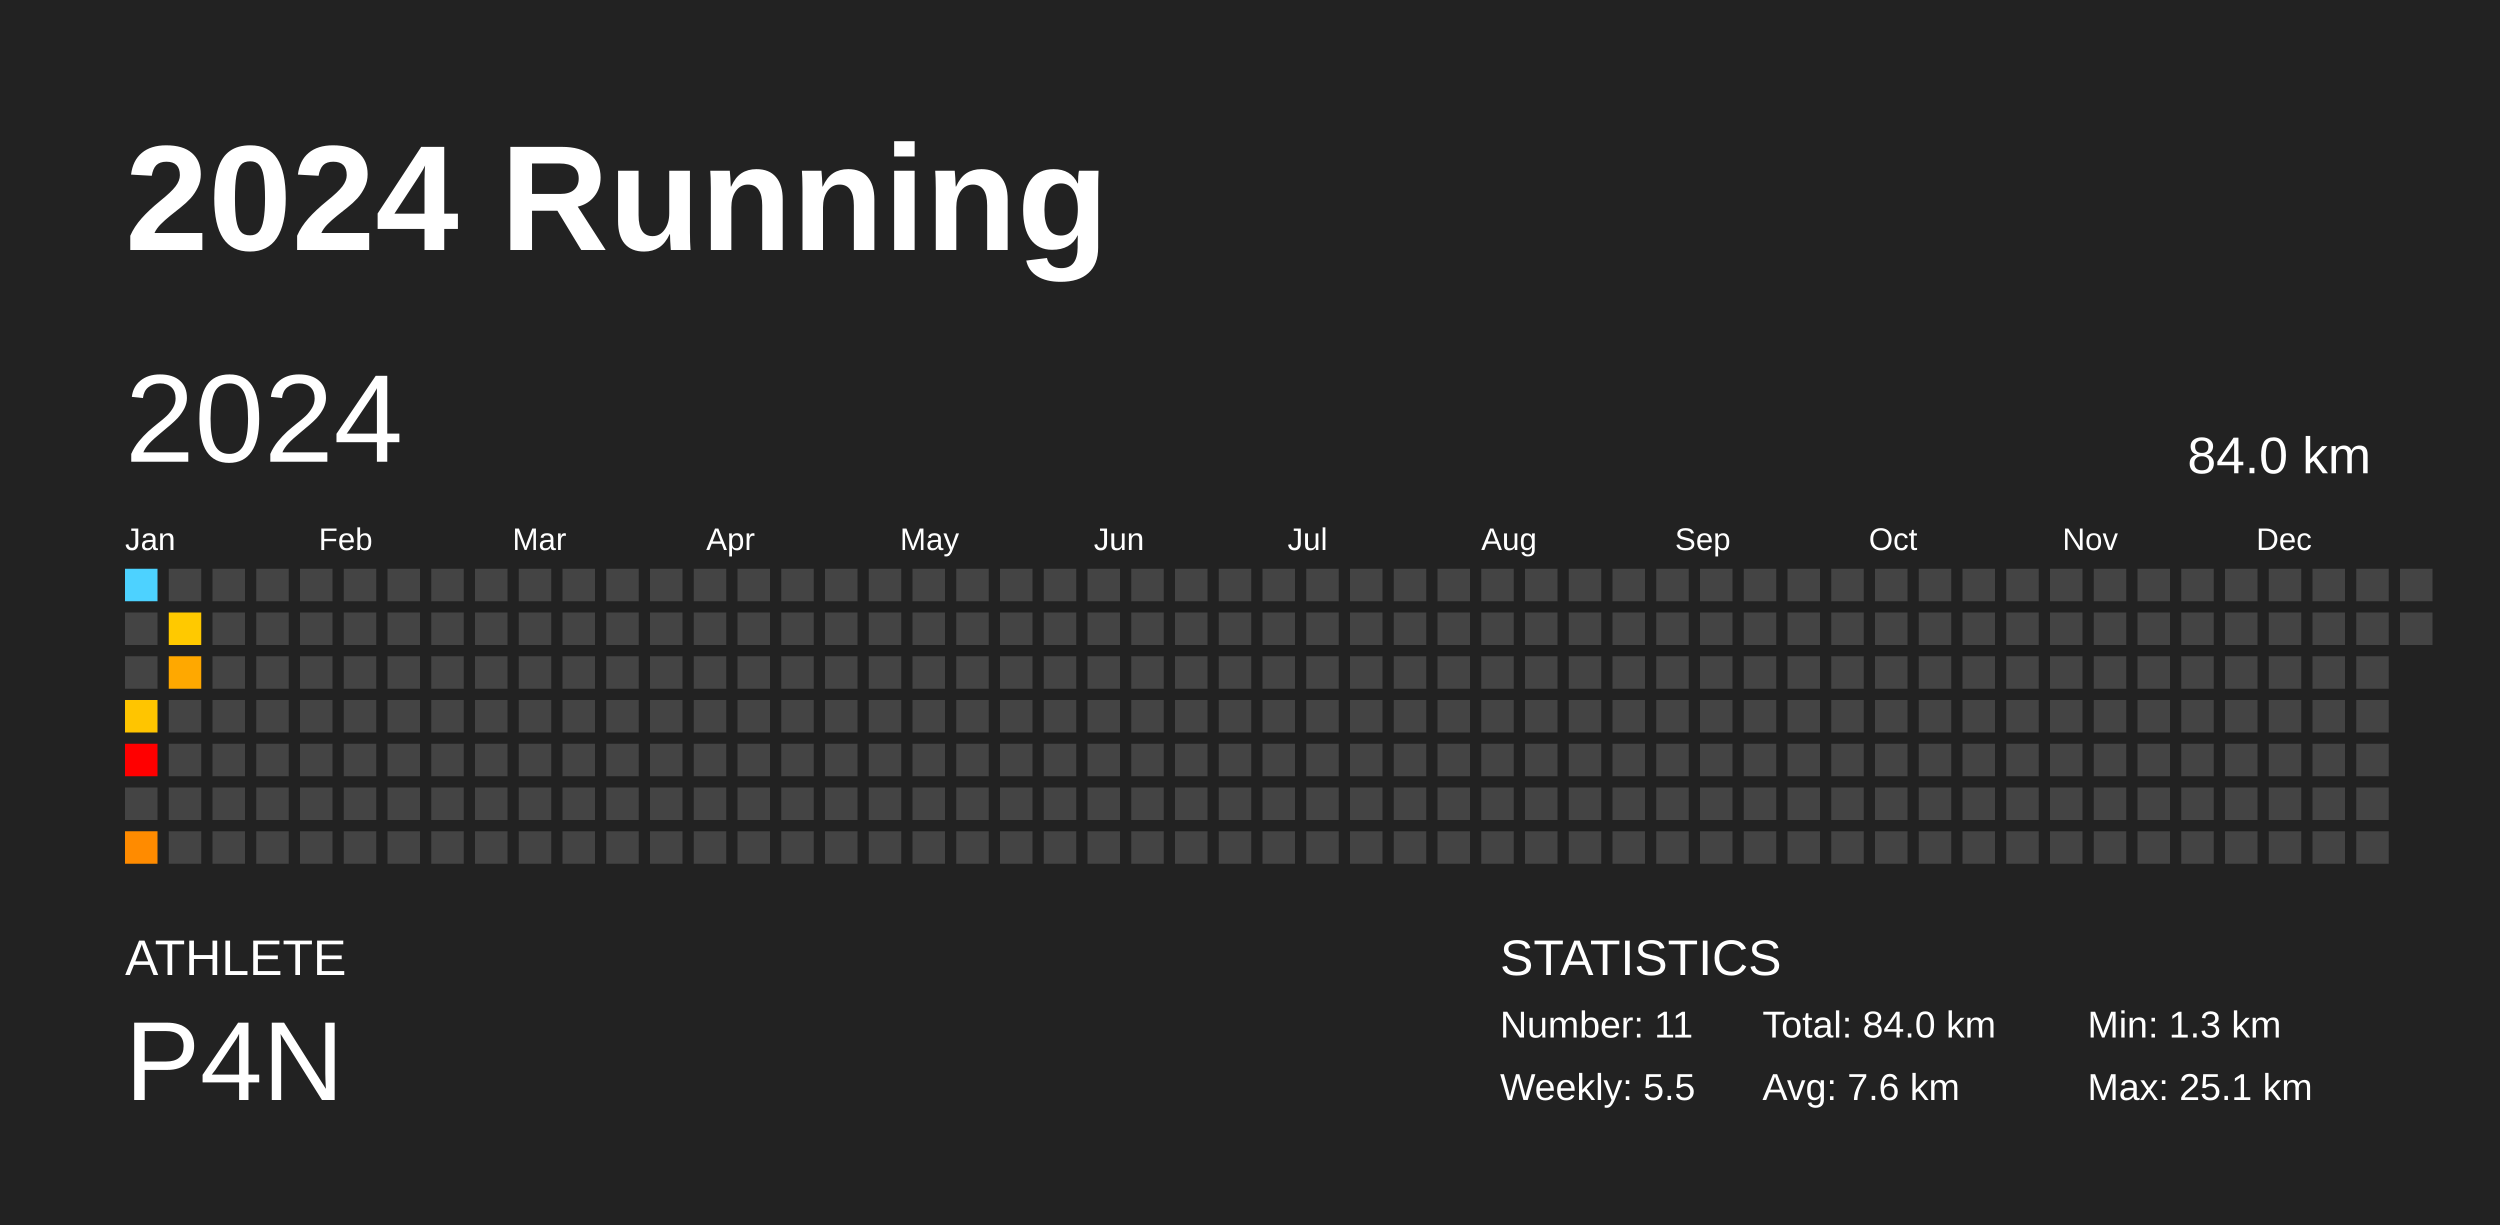
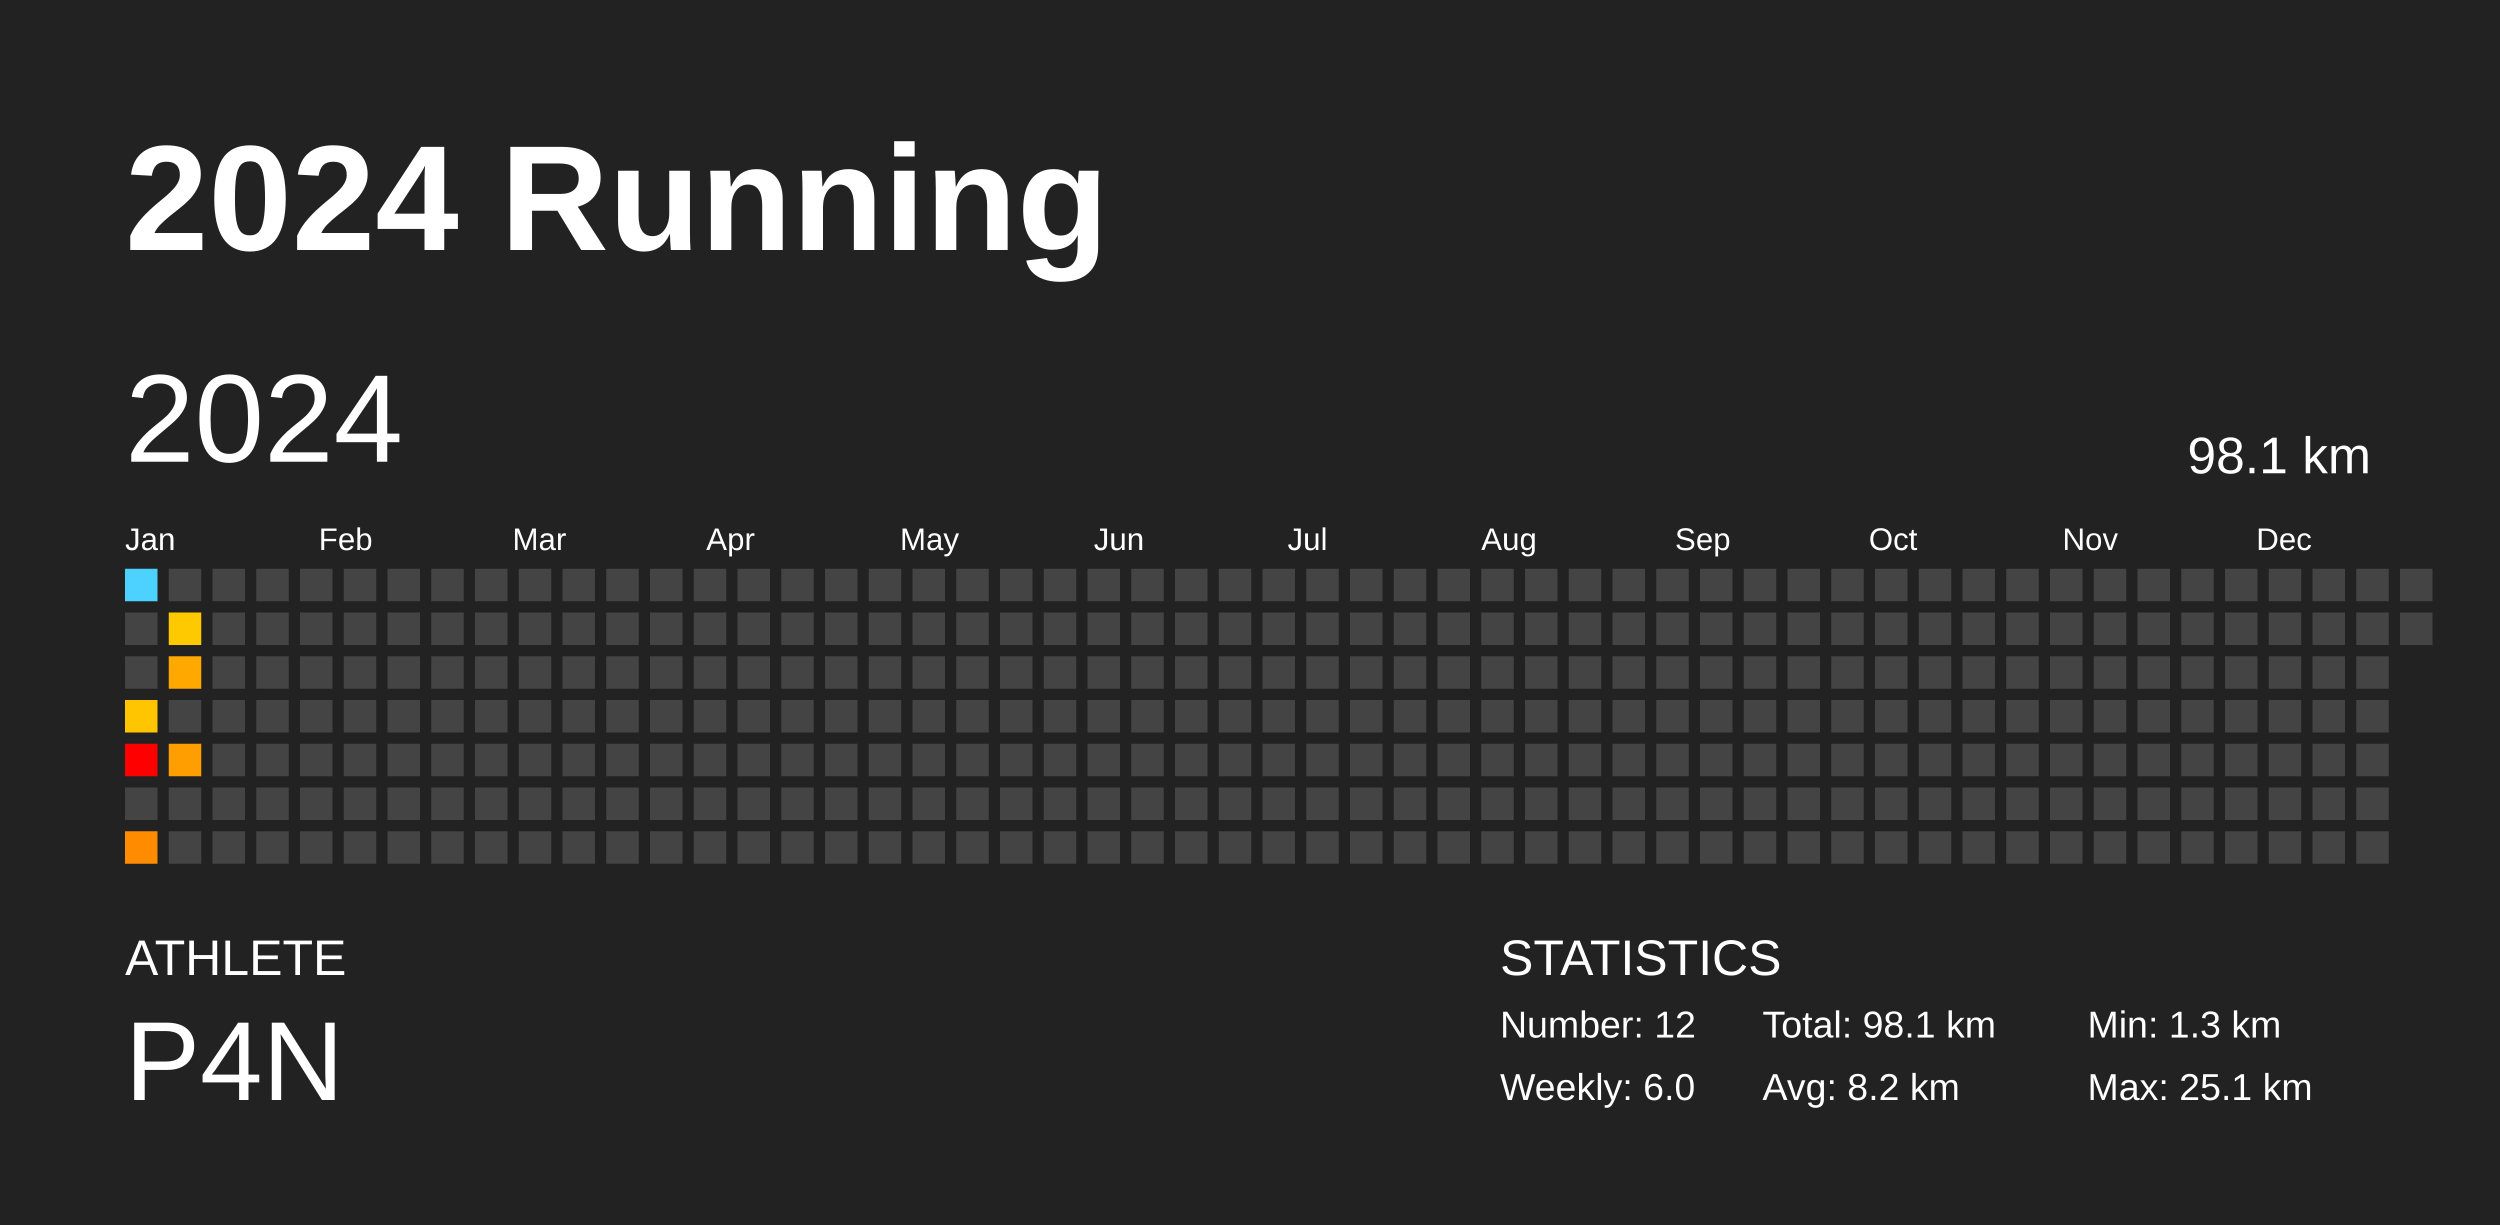
<svg xmlns="http://www.w3.org/2000/svg" baseProfile="full" height="98mm" version="1.1" viewBox="0,0,200,98" width="200mm">
  <defs />
  <rect fill="#222222" height="98" width="200" x="0" y="0" />
  <text fill="#FFFFFF" style="font-size:12px; font-family:Arial; font-weight:bold;" x="10" y="20">2024 Running</text>
  <text fill="#FFFFFF" style="font-size:4px; font-family:Arial" x="10" y="78">ATHLETE</text>
  <text fill="#FFFFFF" style="font-size:9px; font-family:Arial" x="10" y="88">P4N</text>
  <text fill="#FFFFFF" style="font-size:4px; font-family:Arial" x="120" y="78">STATISTICS</text>
-   <text fill="#FFFFFF" style="font-size:3px; font-family:Arial" x="120" y="83">Number: 11</text>
-   <text fill="#FFFFFF" style="font-size:3px; font-family:Arial" x="120" y="88">Weekly: 5.5</text>
-   <text fill="#FFFFFF" style="font-size:3px; font-family:Arial" x="141" y="83">Total: 84.0 km</text>
-   <text fill="#FFFFFF" style="font-size:3px; font-family:Arial" x="141" y="88">Avg: 7.6 km</text>
+   <text fill="#FFFFFF" style="font-size:3px; font-family:Arial" x="120" y="83">Number: 12</text>
+   <text fill="#FFFFFF" style="font-size:3px; font-family:Arial" x="120" y="88">Weekly: 6.0</text>
+   <text fill="#FFFFFF" style="font-size:3px; font-family:Arial" x="141" y="83">Total: 98.1 km</text>
+   <text fill="#FFFFFF" style="font-size:3px; font-family:Arial" x="141" y="88">Avg: 8.2 km</text>
  <text fill="#FFFFFF" style="font-size:3px; font-family:Arial" x="167" y="83">Min: 1.3 km</text>
  <text fill="#FFFFFF" style="font-size:3px; font-family:Arial" x="167" y="88">Max: 25.1 km</text>
  <text dominant-baseline="hanging" fill="#FFFFFF" style="font-size:10.0px; font-family:Arial;" x="10" y="30">2024</text>
-   <text dominant-baseline="hanging" fill="#FFFFFF" style="font-size:4.125px; font-family:Arial;" x="175" y="35">84.0 km</text>
+   <text dominant-baseline="hanging" fill="#FFFFFF" style="font-size:4.125px; font-family:Arial;" x="175" y="35">98.1 km</text>
  <text fill="#FFFFFF" style="font-size:2.5px; font-family:Arial" x="10.0" y="44">Jan</text>
  <text fill="#FFFFFF" style="font-size:2.5px; font-family:Arial" x="25.5" y="44">Feb</text>
  <text fill="#FFFFFF" style="font-size:2.5px; font-family:Arial" x="41.0" y="44">Mar</text>
  <text fill="#FFFFFF" style="font-size:2.5px; font-family:Arial" x="56.5" y="44">Apr</text>
  <text fill="#FFFFFF" style="font-size:2.5px; font-family:Arial" x="72.0" y="44">May</text>
  <text fill="#FFFFFF" style="font-size:2.5px; font-family:Arial" x="87.5" y="44">Jun</text>
  <text fill="#FFFFFF" style="font-size:2.5px; font-family:Arial" x="103.0" y="44">Jul</text>
  <text fill="#FFFFFF" style="font-size:2.5px; font-family:Arial" x="118.5" y="44">Aug</text>
  <text fill="#FFFFFF" style="font-size:2.5px; font-family:Arial" x="134.0" y="44">Sep</text>
  <text fill="#FFFFFF" style="font-size:2.5px; font-family:Arial" x="149.5" y="44">Oct</text>
  <text fill="#FFFFFF" style="font-size:2.5px; font-family:Arial" x="165.0" y="44">Nov</text>
  <text fill="#FFFFFF" style="font-size:2.5px; font-family:Arial" x="180.5" y="44">Dec</text>
  <rect fill="#4dd2ff" height="2.6" width="2.6" x="10.0" y="45.5" />
  <rect fill="#444444" height="2.6" width="2.6" x="10.0" y="49.0" />
  <rect fill="#444444" height="2.6" width="2.6" x="10.0" y="52.5" />
  <rect fill="#ffc500" height="2.6" width="2.6" x="10.0" y="56.0" />
  <rect fill="red" height="2.6" width="2.6" x="10.0" y="59.5" />
  <rect fill="#444444" height="2.6" width="2.6" x="10.0" y="63.0" />
  <rect fill="#ff8b00" height="2.6" width="2.6" x="10.0" y="66.5" />
  <rect fill="#444444" height="2.6" width="2.6" x="13.5" y="45.5" />
  <rect fill="#ffc900" height="2.6" width="2.6" x="13.5" y="49.0" />
  <rect fill="#ffa800" height="2.6" width="2.6" x="13.5" y="52.5" />
  <rect fill="#444444" height="2.6" width="2.6" x="13.5" y="56.0" />
-   <rect fill="#444444" height="2.6" width="2.6" x="13.5" y="59.5" />
+   <rect fill="#ff9e00" height="2.6" width="2.6" x="13.5" y="59.5" />
  <rect fill="#444444" height="2.6" width="2.6" x="13.5" y="63.0" />
  <rect fill="#444444" height="2.6" width="2.6" x="13.5" y="66.5" />
  <rect fill="#444444" height="2.6" width="2.6" x="17.0" y="45.5" />
  <rect fill="#444444" height="2.6" width="2.6" x="17.0" y="49.0" />
  <rect fill="#444444" height="2.6" width="2.6" x="17.0" y="52.5" />
  <rect fill="#444444" height="2.6" width="2.6" x="17.0" y="56.0" />
  <rect fill="#444444" height="2.6" width="2.6" x="17.0" y="59.5" />
  <rect fill="#444444" height="2.6" width="2.6" x="17.0" y="63.0" />
  <rect fill="#444444" height="2.6" width="2.6" x="17.0" y="66.5" />
  <rect fill="#444444" height="2.6" width="2.6" x="20.5" y="45.5" />
  <rect fill="#444444" height="2.6" width="2.6" x="20.5" y="49.0" />
  <rect fill="#444444" height="2.6" width="2.6" x="20.5" y="52.5" />
  <rect fill="#444444" height="2.6" width="2.6" x="20.5" y="56.0" />
  <rect fill="#444444" height="2.6" width="2.6" x="20.5" y="59.5" />
  <rect fill="#444444" height="2.6" width="2.6" x="20.5" y="63.0" />
  <rect fill="#444444" height="2.6" width="2.6" x="20.5" y="66.5" />
  <rect fill="#444444" height="2.6" width="2.6" x="24.0" y="45.5" />
  <rect fill="#444444" height="2.6" width="2.6" x="24.0" y="49.0" />
  <rect fill="#444444" height="2.6" width="2.6" x="24.0" y="52.5" />
  <rect fill="#444444" height="2.6" width="2.6" x="24.0" y="56.0" />
  <rect fill="#444444" height="2.6" width="2.6" x="24.0" y="59.5" />
  <rect fill="#444444" height="2.6" width="2.6" x="24.0" y="63.0" />
  <rect fill="#444444" height="2.6" width="2.6" x="24.0" y="66.5" />
  <rect fill="#444444" height="2.6" width="2.6" x="27.5" y="45.5" />
  <rect fill="#444444" height="2.6" width="2.6" x="27.5" y="49.0" />
  <rect fill="#444444" height="2.6" width="2.6" x="27.5" y="52.5" />
  <rect fill="#444444" height="2.6" width="2.6" x="27.5" y="56.0" />
  <rect fill="#444444" height="2.6" width="2.6" x="27.5" y="59.5" />
  <rect fill="#444444" height="2.6" width="2.6" x="27.5" y="63.0" />
  <rect fill="#444444" height="2.6" width="2.6" x="27.5" y="66.5" />
  <rect fill="#444444" height="2.6" width="2.6" x="31.0" y="45.5" />
  <rect fill="#444444" height="2.6" width="2.6" x="31.0" y="49.0" />
  <rect fill="#444444" height="2.6" width="2.6" x="31.0" y="52.5" />
  <rect fill="#444444" height="2.6" width="2.6" x="31.0" y="56.0" />
  <rect fill="#444444" height="2.6" width="2.6" x="31.0" y="59.5" />
  <rect fill="#444444" height="2.6" width="2.6" x="31.0" y="63.0" />
  <rect fill="#444444" height="2.6" width="2.6" x="31.0" y="66.5" />
  <rect fill="#444444" height="2.6" width="2.6" x="34.5" y="45.5" />
  <rect fill="#444444" height="2.6" width="2.6" x="34.5" y="49.0" />
  <rect fill="#444444" height="2.6" width="2.6" x="34.5" y="52.5" />
  <rect fill="#444444" height="2.6" width="2.6" x="34.5" y="56.0" />
  <rect fill="#444444" height="2.6" width="2.6" x="34.5" y="59.5" />
  <rect fill="#444444" height="2.6" width="2.6" x="34.5" y="63.0" />
  <rect fill="#444444" height="2.6" width="2.6" x="34.5" y="66.5" />
  <rect fill="#444444" height="2.6" width="2.6" x="38.0" y="45.5" />
  <rect fill="#444444" height="2.6" width="2.6" x="38.0" y="49.0" />
  <rect fill="#444444" height="2.6" width="2.6" x="38.0" y="52.5" />
  <rect fill="#444444" height="2.6" width="2.6" x="38.0" y="56.0" />
  <rect fill="#444444" height="2.6" width="2.6" x="38.0" y="59.5" />
  <rect fill="#444444" height="2.6" width="2.6" x="38.0" y="63.0" />
  <rect fill="#444444" height="2.6" width="2.6" x="38.0" y="66.5" />
  <rect fill="#444444" height="2.6" width="2.6" x="41.5" y="45.5" />
  <rect fill="#444444" height="2.6" width="2.6" x="41.5" y="49.0" />
  <rect fill="#444444" height="2.6" width="2.6" x="41.5" y="52.5" />
  <rect fill="#444444" height="2.6" width="2.6" x="41.5" y="56.0" />
  <rect fill="#444444" height="2.6" width="2.6" x="41.5" y="59.5" />
  <rect fill="#444444" height="2.6" width="2.6" x="41.5" y="63.0" />
  <rect fill="#444444" height="2.6" width="2.6" x="41.5" y="66.5" />
  <rect fill="#444444" height="2.6" width="2.6" x="45.0" y="45.5" />
  <rect fill="#444444" height="2.6" width="2.6" x="45.0" y="49.0" />
  <rect fill="#444444" height="2.6" width="2.6" x="45.0" y="52.5" />
  <rect fill="#444444" height="2.6" width="2.6" x="45.0" y="56.0" />
  <rect fill="#444444" height="2.6" width="2.6" x="45.0" y="59.5" />
  <rect fill="#444444" height="2.6" width="2.6" x="45.0" y="63.0" />
  <rect fill="#444444" height="2.6" width="2.6" x="45.0" y="66.5" />
  <rect fill="#444444" height="2.6" width="2.6" x="48.5" y="45.5" />
  <rect fill="#444444" height="2.6" width="2.6" x="48.5" y="49.0" />
  <rect fill="#444444" height="2.6" width="2.6" x="48.5" y="52.5" />
  <rect fill="#444444" height="2.6" width="2.6" x="48.5" y="56.0" />
  <rect fill="#444444" height="2.6" width="2.6" x="48.5" y="59.5" />
  <rect fill="#444444" height="2.6" width="2.6" x="48.5" y="63.0" />
  <rect fill="#444444" height="2.6" width="2.6" x="48.5" y="66.5" />
  <rect fill="#444444" height="2.6" width="2.6" x="52.0" y="45.5" />
  <rect fill="#444444" height="2.6" width="2.6" x="52.0" y="49.0" />
  <rect fill="#444444" height="2.6" width="2.6" x="52.0" y="52.5" />
  <rect fill="#444444" height="2.6" width="2.6" x="52.0" y="56.0" />
  <rect fill="#444444" height="2.6" width="2.6" x="52.0" y="59.5" />
  <rect fill="#444444" height="2.6" width="2.6" x="52.0" y="63.0" />
  <rect fill="#444444" height="2.6" width="2.6" x="52.0" y="66.5" />
  <rect fill="#444444" height="2.6" width="2.6" x="55.5" y="45.5" />
  <rect fill="#444444" height="2.6" width="2.6" x="55.5" y="49.0" />
  <rect fill="#444444" height="2.6" width="2.6" x="55.5" y="52.5" />
  <rect fill="#444444" height="2.6" width="2.6" x="55.5" y="56.0" />
  <rect fill="#444444" height="2.6" width="2.6" x="55.5" y="59.5" />
  <rect fill="#444444" height="2.6" width="2.6" x="55.5" y="63.0" />
  <rect fill="#444444" height="2.6" width="2.6" x="55.5" y="66.5" />
  <rect fill="#444444" height="2.6" width="2.6" x="59.0" y="45.5" />
  <rect fill="#444444" height="2.6" width="2.6" x="59.0" y="49.0" />
  <rect fill="#444444" height="2.6" width="2.6" x="59.0" y="52.5" />
  <rect fill="#444444" height="2.6" width="2.6" x="59.0" y="56.0" />
  <rect fill="#444444" height="2.6" width="2.6" x="59.0" y="59.5" />
  <rect fill="#444444" height="2.6" width="2.6" x="59.0" y="63.0" />
  <rect fill="#444444" height="2.6" width="2.6" x="59.0" y="66.5" />
  <rect fill="#444444" height="2.6" width="2.6" x="62.5" y="45.5" />
  <rect fill="#444444" height="2.6" width="2.6" x="62.5" y="49.0" />
  <rect fill="#444444" height="2.6" width="2.6" x="62.5" y="52.5" />
  <rect fill="#444444" height="2.6" width="2.6" x="62.5" y="56.0" />
  <rect fill="#444444" height="2.6" width="2.6" x="62.5" y="59.5" />
  <rect fill="#444444" height="2.6" width="2.6" x="62.5" y="63.0" />
  <rect fill="#444444" height="2.6" width="2.6" x="62.5" y="66.5" />
  <rect fill="#444444" height="2.6" width="2.6" x="66.0" y="45.5" />
  <rect fill="#444444" height="2.6" width="2.6" x="66.0" y="49.0" />
  <rect fill="#444444" height="2.6" width="2.6" x="66.0" y="52.5" />
  <rect fill="#444444" height="2.6" width="2.6" x="66.0" y="56.0" />
  <rect fill="#444444" height="2.6" width="2.6" x="66.0" y="59.5" />
  <rect fill="#444444" height="2.6" width="2.6" x="66.0" y="63.0" />
  <rect fill="#444444" height="2.6" width="2.6" x="66.0" y="66.5" />
  <rect fill="#444444" height="2.6" width="2.6" x="69.5" y="45.5" />
  <rect fill="#444444" height="2.6" width="2.6" x="69.5" y="49.0" />
  <rect fill="#444444" height="2.6" width="2.6" x="69.5" y="52.5" />
  <rect fill="#444444" height="2.6" width="2.6" x="69.5" y="56.0" />
  <rect fill="#444444" height="2.6" width="2.6" x="69.5" y="59.5" />
  <rect fill="#444444" height="2.6" width="2.6" x="69.5" y="63.0" />
  <rect fill="#444444" height="2.6" width="2.6" x="69.5" y="66.5" />
  <rect fill="#444444" height="2.6" width="2.6" x="73.0" y="45.5" />
  <rect fill="#444444" height="2.6" width="2.6" x="73.0" y="49.0" />
  <rect fill="#444444" height="2.6" width="2.6" x="73.0" y="52.5" />
  <rect fill="#444444" height="2.6" width="2.6" x="73.0" y="56.0" />
  <rect fill="#444444" height="2.6" width="2.6" x="73.0" y="59.5" />
  <rect fill="#444444" height="2.6" width="2.6" x="73.0" y="63.0" />
  <rect fill="#444444" height="2.6" width="2.6" x="73.0" y="66.5" />
  <rect fill="#444444" height="2.6" width="2.6" x="76.5" y="45.5" />
  <rect fill="#444444" height="2.6" width="2.6" x="76.5" y="49.0" />
  <rect fill="#444444" height="2.6" width="2.6" x="76.5" y="52.5" />
  <rect fill="#444444" height="2.6" width="2.6" x="76.5" y="56.0" />
  <rect fill="#444444" height="2.6" width="2.6" x="76.5" y="59.5" />
  <rect fill="#444444" height="2.6" width="2.6" x="76.5" y="63.0" />
  <rect fill="#444444" height="2.6" width="2.6" x="76.5" y="66.5" />
  <rect fill="#444444" height="2.6" width="2.6" x="80.0" y="45.5" />
  <rect fill="#444444" height="2.6" width="2.6" x="80.0" y="49.0" />
  <rect fill="#444444" height="2.6" width="2.6" x="80.0" y="52.5" />
  <rect fill="#444444" height="2.6" width="2.6" x="80.0" y="56.0" />
  <rect fill="#444444" height="2.6" width="2.6" x="80.0" y="59.5" />
  <rect fill="#444444" height="2.6" width="2.6" x="80.0" y="63.0" />
  <rect fill="#444444" height="2.6" width="2.6" x="80.0" y="66.5" />
  <rect fill="#444444" height="2.6" width="2.6" x="83.5" y="45.5" />
  <rect fill="#444444" height="2.6" width="2.6" x="83.5" y="49.0" />
  <rect fill="#444444" height="2.6" width="2.6" x="83.5" y="52.5" />
  <rect fill="#444444" height="2.6" width="2.6" x="83.5" y="56.0" />
  <rect fill="#444444" height="2.6" width="2.6" x="83.5" y="59.5" />
  <rect fill="#444444" height="2.6" width="2.6" x="83.5" y="63.0" />
  <rect fill="#444444" height="2.6" width="2.6" x="83.5" y="66.5" />
  <rect fill="#444444" height="2.6" width="2.6" x="87.0" y="45.5" />
  <rect fill="#444444" height="2.6" width="2.6" x="87.0" y="49.0" />
  <rect fill="#444444" height="2.6" width="2.6" x="87.0" y="52.5" />
  <rect fill="#444444" height="2.6" width="2.6" x="87.0" y="56.0" />
  <rect fill="#444444" height="2.6" width="2.6" x="87.0" y="59.5" />
  <rect fill="#444444" height="2.6" width="2.6" x="87.0" y="63.0" />
  <rect fill="#444444" height="2.6" width="2.6" x="87.0" y="66.5" />
  <rect fill="#444444" height="2.6" width="2.6" x="90.5" y="45.5" />
  <rect fill="#444444" height="2.6" width="2.6" x="90.5" y="49.0" />
  <rect fill="#444444" height="2.6" width="2.6" x="90.5" y="52.5" />
  <rect fill="#444444" height="2.6" width="2.6" x="90.5" y="56.0" />
  <rect fill="#444444" height="2.6" width="2.6" x="90.5" y="59.5" />
  <rect fill="#444444" height="2.6" width="2.6" x="90.5" y="63.0" />
  <rect fill="#444444" height="2.6" width="2.6" x="90.5" y="66.5" />
  <rect fill="#444444" height="2.6" width="2.6" x="94.0" y="45.5" />
  <rect fill="#444444" height="2.6" width="2.6" x="94.0" y="49.0" />
  <rect fill="#444444" height="2.6" width="2.6" x="94.0" y="52.5" />
  <rect fill="#444444" height="2.6" width="2.6" x="94.0" y="56.0" />
  <rect fill="#444444" height="2.6" width="2.6" x="94.0" y="59.5" />
  <rect fill="#444444" height="2.6" width="2.6" x="94.0" y="63.0" />
  <rect fill="#444444" height="2.6" width="2.6" x="94.0" y="66.5" />
  <rect fill="#444444" height="2.6" width="2.6" x="97.5" y="45.5" />
  <rect fill="#444444" height="2.6" width="2.6" x="97.5" y="49.0" />
  <rect fill="#444444" height="2.6" width="2.6" x="97.5" y="52.5" />
  <rect fill="#444444" height="2.6" width="2.6" x="97.5" y="56.0" />
  <rect fill="#444444" height="2.6" width="2.6" x="97.5" y="59.5" />
  <rect fill="#444444" height="2.6" width="2.6" x="97.5" y="63.0" />
  <rect fill="#444444" height="2.6" width="2.6" x="97.5" y="66.5" />
  <rect fill="#444444" height="2.6" width="2.6" x="101.0" y="45.5" />
  <rect fill="#444444" height="2.6" width="2.6" x="101.0" y="49.0" />
  <rect fill="#444444" height="2.6" width="2.6" x="101.0" y="52.5" />
  <rect fill="#444444" height="2.6" width="2.6" x="101.0" y="56.0" />
  <rect fill="#444444" height="2.6" width="2.6" x="101.0" y="59.5" />
  <rect fill="#444444" height="2.6" width="2.6" x="101.0" y="63.0" />
  <rect fill="#444444" height="2.6" width="2.6" x="101.0" y="66.5" />
  <rect fill="#444444" height="2.6" width="2.6" x="104.5" y="45.5" />
  <rect fill="#444444" height="2.6" width="2.6" x="104.5" y="49.0" />
  <rect fill="#444444" height="2.6" width="2.6" x="104.5" y="52.5" />
  <rect fill="#444444" height="2.6" width="2.6" x="104.5" y="56.0" />
  <rect fill="#444444" height="2.6" width="2.6" x="104.5" y="59.5" />
  <rect fill="#444444" height="2.6" width="2.6" x="104.5" y="63.0" />
  <rect fill="#444444" height="2.6" width="2.6" x="104.5" y="66.5" />
  <rect fill="#444444" height="2.6" width="2.6" x="108.0" y="45.5" />
  <rect fill="#444444" height="2.6" width="2.6" x="108.0" y="49.0" />
  <rect fill="#444444" height="2.6" width="2.6" x="108.0" y="52.5" />
  <rect fill="#444444" height="2.6" width="2.6" x="108.0" y="56.0" />
  <rect fill="#444444" height="2.6" width="2.6" x="108.0" y="59.5" />
  <rect fill="#444444" height="2.6" width="2.6" x="108.0" y="63.0" />
  <rect fill="#444444" height="2.6" width="2.6" x="108.0" y="66.5" />
  <rect fill="#444444" height="2.6" width="2.6" x="111.5" y="45.5" />
  <rect fill="#444444" height="2.6" width="2.6" x="111.5" y="49.0" />
  <rect fill="#444444" height="2.6" width="2.6" x="111.5" y="52.5" />
  <rect fill="#444444" height="2.6" width="2.6" x="111.5" y="56.0" />
  <rect fill="#444444" height="2.6" width="2.6" x="111.5" y="59.5" />
  <rect fill="#444444" height="2.6" width="2.6" x="111.5" y="63.0" />
  <rect fill="#444444" height="2.6" width="2.6" x="111.5" y="66.5" />
  <rect fill="#444444" height="2.6" width="2.6" x="115.0" y="45.5" />
  <rect fill="#444444" height="2.6" width="2.6" x="115.0" y="49.0" />
  <rect fill="#444444" height="2.6" width="2.6" x="115.0" y="52.5" />
  <rect fill="#444444" height="2.6" width="2.6" x="115.0" y="56.0" />
  <rect fill="#444444" height="2.6" width="2.6" x="115.0" y="59.5" />
  <rect fill="#444444" height="2.6" width="2.6" x="115.0" y="63.0" />
  <rect fill="#444444" height="2.6" width="2.6" x="115.0" y="66.5" />
  <rect fill="#444444" height="2.6" width="2.6" x="118.5" y="45.5" />
  <rect fill="#444444" height="2.6" width="2.6" x="118.5" y="49.0" />
  <rect fill="#444444" height="2.6" width="2.6" x="118.5" y="52.5" />
  <rect fill="#444444" height="2.6" width="2.6" x="118.5" y="56.0" />
  <rect fill="#444444" height="2.6" width="2.6" x="118.5" y="59.5" />
  <rect fill="#444444" height="2.6" width="2.6" x="118.5" y="63.0" />
  <rect fill="#444444" height="2.6" width="2.6" x="118.5" y="66.5" />
  <rect fill="#444444" height="2.6" width="2.6" x="122.0" y="45.5" />
  <rect fill="#444444" height="2.6" width="2.6" x="122.0" y="49.0" />
  <rect fill="#444444" height="2.6" width="2.6" x="122.0" y="52.5" />
  <rect fill="#444444" height="2.6" width="2.6" x="122.0" y="56.0" />
  <rect fill="#444444" height="2.6" width="2.6" x="122.0" y="59.5" />
  <rect fill="#444444" height="2.6" width="2.6" x="122.0" y="63.0" />
  <rect fill="#444444" height="2.6" width="2.6" x="122.0" y="66.5" />
  <rect fill="#444444" height="2.6" width="2.6" x="125.5" y="45.5" />
  <rect fill="#444444" height="2.6" width="2.6" x="125.5" y="49.0" />
  <rect fill="#444444" height="2.6" width="2.6" x="125.5" y="52.5" />
  <rect fill="#444444" height="2.6" width="2.6" x="125.5" y="56.0" />
  <rect fill="#444444" height="2.6" width="2.6" x="125.5" y="59.5" />
  <rect fill="#444444" height="2.6" width="2.6" x="125.5" y="63.0" />
  <rect fill="#444444" height="2.6" width="2.6" x="125.5" y="66.5" />
  <rect fill="#444444" height="2.6" width="2.6" x="129.0" y="45.5" />
  <rect fill="#444444" height="2.6" width="2.6" x="129.0" y="49.0" />
  <rect fill="#444444" height="2.6" width="2.6" x="129.0" y="52.5" />
  <rect fill="#444444" height="2.6" width="2.6" x="129.0" y="56.0" />
  <rect fill="#444444" height="2.6" width="2.6" x="129.0" y="59.5" />
  <rect fill="#444444" height="2.6" width="2.6" x="129.0" y="63.0" />
  <rect fill="#444444" height="2.6" width="2.6" x="129.0" y="66.5" />
  <rect fill="#444444" height="2.6" width="2.6" x="132.5" y="45.5" />
  <rect fill="#444444" height="2.6" width="2.6" x="132.5" y="49.0" />
  <rect fill="#444444" height="2.6" width="2.6" x="132.5" y="52.5" />
  <rect fill="#444444" height="2.6" width="2.6" x="132.5" y="56.0" />
  <rect fill="#444444" height="2.6" width="2.6" x="132.5" y="59.5" />
  <rect fill="#444444" height="2.6" width="2.6" x="132.5" y="63.0" />
  <rect fill="#444444" height="2.6" width="2.6" x="132.5" y="66.5" />
  <rect fill="#444444" height="2.6" width="2.6" x="136.0" y="45.5" />
  <rect fill="#444444" height="2.6" width="2.6" x="136.0" y="49.0" />
  <rect fill="#444444" height="2.6" width="2.6" x="136.0" y="52.5" />
  <rect fill="#444444" height="2.6" width="2.6" x="136.0" y="56.0" />
  <rect fill="#444444" height="2.6" width="2.6" x="136.0" y="59.5" />
  <rect fill="#444444" height="2.6" width="2.6" x="136.0" y="63.0" />
  <rect fill="#444444" height="2.6" width="2.6" x="136.0" y="66.5" />
  <rect fill="#444444" height="2.6" width="2.6" x="139.5" y="45.5" />
  <rect fill="#444444" height="2.6" width="2.6" x="139.5" y="49.0" />
  <rect fill="#444444" height="2.6" width="2.6" x="139.5" y="52.5" />
  <rect fill="#444444" height="2.6" width="2.6" x="139.5" y="56.0" />
  <rect fill="#444444" height="2.6" width="2.6" x="139.5" y="59.5" />
  <rect fill="#444444" height="2.6" width="2.6" x="139.5" y="63.0" />
  <rect fill="#444444" height="2.6" width="2.6" x="139.5" y="66.5" />
  <rect fill="#444444" height="2.6" width="2.6" x="143.0" y="45.5" />
  <rect fill="#444444" height="2.6" width="2.6" x="143.0" y="49.0" />
  <rect fill="#444444" height="2.6" width="2.6" x="143.0" y="52.5" />
  <rect fill="#444444" height="2.6" width="2.6" x="143.0" y="56.0" />
  <rect fill="#444444" height="2.6" width="2.6" x="143.0" y="59.5" />
  <rect fill="#444444" height="2.6" width="2.6" x="143.0" y="63.0" />
  <rect fill="#444444" height="2.6" width="2.6" x="143.0" y="66.5" />
  <rect fill="#444444" height="2.6" width="2.6" x="146.5" y="45.5" />
  <rect fill="#444444" height="2.6" width="2.6" x="146.5" y="49.0" />
  <rect fill="#444444" height="2.6" width="2.6" x="146.5" y="52.5" />
  <rect fill="#444444" height="2.6" width="2.6" x="146.5" y="56.0" />
  <rect fill="#444444" height="2.6" width="2.6" x="146.5" y="59.5" />
  <rect fill="#444444" height="2.6" width="2.6" x="146.5" y="63.0" />
  <rect fill="#444444" height="2.6" width="2.6" x="146.5" y="66.5" />
  <rect fill="#444444" height="2.6" width="2.6" x="150.0" y="45.5" />
  <rect fill="#444444" height="2.6" width="2.6" x="150.0" y="49.0" />
  <rect fill="#444444" height="2.6" width="2.6" x="150.0" y="52.5" />
  <rect fill="#444444" height="2.6" width="2.6" x="150.0" y="56.0" />
  <rect fill="#444444" height="2.6" width="2.6" x="150.0" y="59.5" />
  <rect fill="#444444" height="2.6" width="2.6" x="150.0" y="63.0" />
  <rect fill="#444444" height="2.6" width="2.6" x="150.0" y="66.5" />
  <rect fill="#444444" height="2.6" width="2.6" x="153.5" y="45.5" />
  <rect fill="#444444" height="2.6" width="2.6" x="153.5" y="49.0" />
  <rect fill="#444444" height="2.6" width="2.6" x="153.5" y="52.5" />
  <rect fill="#444444" height="2.6" width="2.6" x="153.5" y="56.0" />
  <rect fill="#444444" height="2.6" width="2.6" x="153.5" y="59.5" />
  <rect fill="#444444" height="2.6" width="2.6" x="153.5" y="63.0" />
  <rect fill="#444444" height="2.6" width="2.6" x="153.5" y="66.5" />
  <rect fill="#444444" height="2.6" width="2.6" x="157.0" y="45.5" />
  <rect fill="#444444" height="2.6" width="2.6" x="157.0" y="49.0" />
  <rect fill="#444444" height="2.6" width="2.6" x="157.0" y="52.5" />
  <rect fill="#444444" height="2.6" width="2.6" x="157.0" y="56.0" />
  <rect fill="#444444" height="2.6" width="2.6" x="157.0" y="59.5" />
  <rect fill="#444444" height="2.6" width="2.6" x="157.0" y="63.0" />
  <rect fill="#444444" height="2.6" width="2.6" x="157.0" y="66.5" />
  <rect fill="#444444" height="2.6" width="2.6" x="160.5" y="45.5" />
  <rect fill="#444444" height="2.6" width="2.6" x="160.5" y="49.0" />
  <rect fill="#444444" height="2.6" width="2.6" x="160.5" y="52.5" />
  <rect fill="#444444" height="2.6" width="2.6" x="160.5" y="56.0" />
  <rect fill="#444444" height="2.6" width="2.6" x="160.5" y="59.5" />
  <rect fill="#444444" height="2.6" width="2.6" x="160.5" y="63.0" />
  <rect fill="#444444" height="2.6" width="2.6" x="160.5" y="66.5" />
  <rect fill="#444444" height="2.6" width="2.6" x="164.0" y="45.5" />
  <rect fill="#444444" height="2.6" width="2.6" x="164.0" y="49.0" />
  <rect fill="#444444" height="2.6" width="2.6" x="164.0" y="52.5" />
  <rect fill="#444444" height="2.6" width="2.6" x="164.0" y="56.0" />
  <rect fill="#444444" height="2.6" width="2.6" x="164.0" y="59.5" />
  <rect fill="#444444" height="2.6" width="2.6" x="164.0" y="63.0" />
  <rect fill="#444444" height="2.6" width="2.6" x="164.0" y="66.5" />
  <rect fill="#444444" height="2.6" width="2.6" x="167.5" y="45.5" />
  <rect fill="#444444" height="2.6" width="2.6" x="167.5" y="49.0" />
  <rect fill="#444444" height="2.6" width="2.6" x="167.5" y="52.5" />
  <rect fill="#444444" height="2.6" width="2.6" x="167.5" y="56.0" />
  <rect fill="#444444" height="2.6" width="2.6" x="167.5" y="59.5" />
  <rect fill="#444444" height="2.6" width="2.6" x="167.5" y="63.0" />
  <rect fill="#444444" height="2.6" width="2.6" x="167.5" y="66.5" />
  <rect fill="#444444" height="2.6" width="2.6" x="171.0" y="45.5" />
  <rect fill="#444444" height="2.6" width="2.6" x="171.0" y="49.0" />
  <rect fill="#444444" height="2.6" width="2.6" x="171.0" y="52.5" />
  <rect fill="#444444" height="2.6" width="2.6" x="171.0" y="56.0" />
  <rect fill="#444444" height="2.6" width="2.6" x="171.0" y="59.5" />
  <rect fill="#444444" height="2.6" width="2.6" x="171.0" y="63.0" />
  <rect fill="#444444" height="2.6" width="2.6" x="171.0" y="66.5" />
  <rect fill="#444444" height="2.6" width="2.6" x="174.5" y="45.5" />
  <rect fill="#444444" height="2.6" width="2.6" x="174.5" y="49.0" />
  <rect fill="#444444" height="2.6" width="2.6" x="174.5" y="52.5" />
  <rect fill="#444444" height="2.6" width="2.6" x="174.5" y="56.0" />
  <rect fill="#444444" height="2.6" width="2.6" x="174.5" y="59.5" />
  <rect fill="#444444" height="2.6" width="2.6" x="174.5" y="63.0" />
  <rect fill="#444444" height="2.6" width="2.6" x="174.5" y="66.5" />
  <rect fill="#444444" height="2.6" width="2.6" x="178.0" y="45.5" />
  <rect fill="#444444" height="2.6" width="2.6" x="178.0" y="49.0" />
  <rect fill="#444444" height="2.6" width="2.6" x="178.0" y="52.5" />
  <rect fill="#444444" height="2.6" width="2.6" x="178.0" y="56.0" />
  <rect fill="#444444" height="2.6" width="2.6" x="178.0" y="59.5" />
  <rect fill="#444444" height="2.6" width="2.6" x="178.0" y="63.0" />
  <rect fill="#444444" height="2.6" width="2.6" x="178.0" y="66.5" />
  <rect fill="#444444" height="2.6" width="2.6" x="181.5" y="45.5" />
  <rect fill="#444444" height="2.6" width="2.6" x="181.5" y="49.0" />
  <rect fill="#444444" height="2.6" width="2.6" x="181.5" y="52.5" />
  <rect fill="#444444" height="2.6" width="2.6" x="181.5" y="56.0" />
  <rect fill="#444444" height="2.6" width="2.6" x="181.5" y="59.5" />
  <rect fill="#444444" height="2.6" width="2.6" x="181.5" y="63.0" />
  <rect fill="#444444" height="2.6" width="2.6" x="181.5" y="66.5" />
  <rect fill="#444444" height="2.6" width="2.6" x="185.0" y="45.5" />
  <rect fill="#444444" height="2.6" width="2.6" x="185.0" y="49.0" />
  <rect fill="#444444" height="2.6" width="2.6" x="185.0" y="52.5" />
  <rect fill="#444444" height="2.6" width="2.6" x="185.0" y="56.0" />
  <rect fill="#444444" height="2.6" width="2.6" x="185.0" y="59.5" />
  <rect fill="#444444" height="2.6" width="2.6" x="185.0" y="63.0" />
  <rect fill="#444444" height="2.6" width="2.6" x="185.0" y="66.5" />
  <rect fill="#444444" height="2.6" width="2.6" x="188.5" y="45.5" />
  <rect fill="#444444" height="2.6" width="2.6" x="188.5" y="49.0" />
  <rect fill="#444444" height="2.6" width="2.6" x="188.5" y="52.5" />
  <rect fill="#444444" height="2.6" width="2.6" x="188.5" y="56.0" />
  <rect fill="#444444" height="2.6" width="2.6" x="188.5" y="59.5" />
  <rect fill="#444444" height="2.6" width="2.6" x="188.5" y="63.0" />
  <rect fill="#444444" height="2.6" width="2.6" x="188.5" y="66.5" />
  <rect fill="#444444" height="2.6" width="2.6" x="192.0" y="45.5" />
  <rect fill="#444444" height="2.6" width="2.6" x="192.0" y="49.0" />
</svg>
